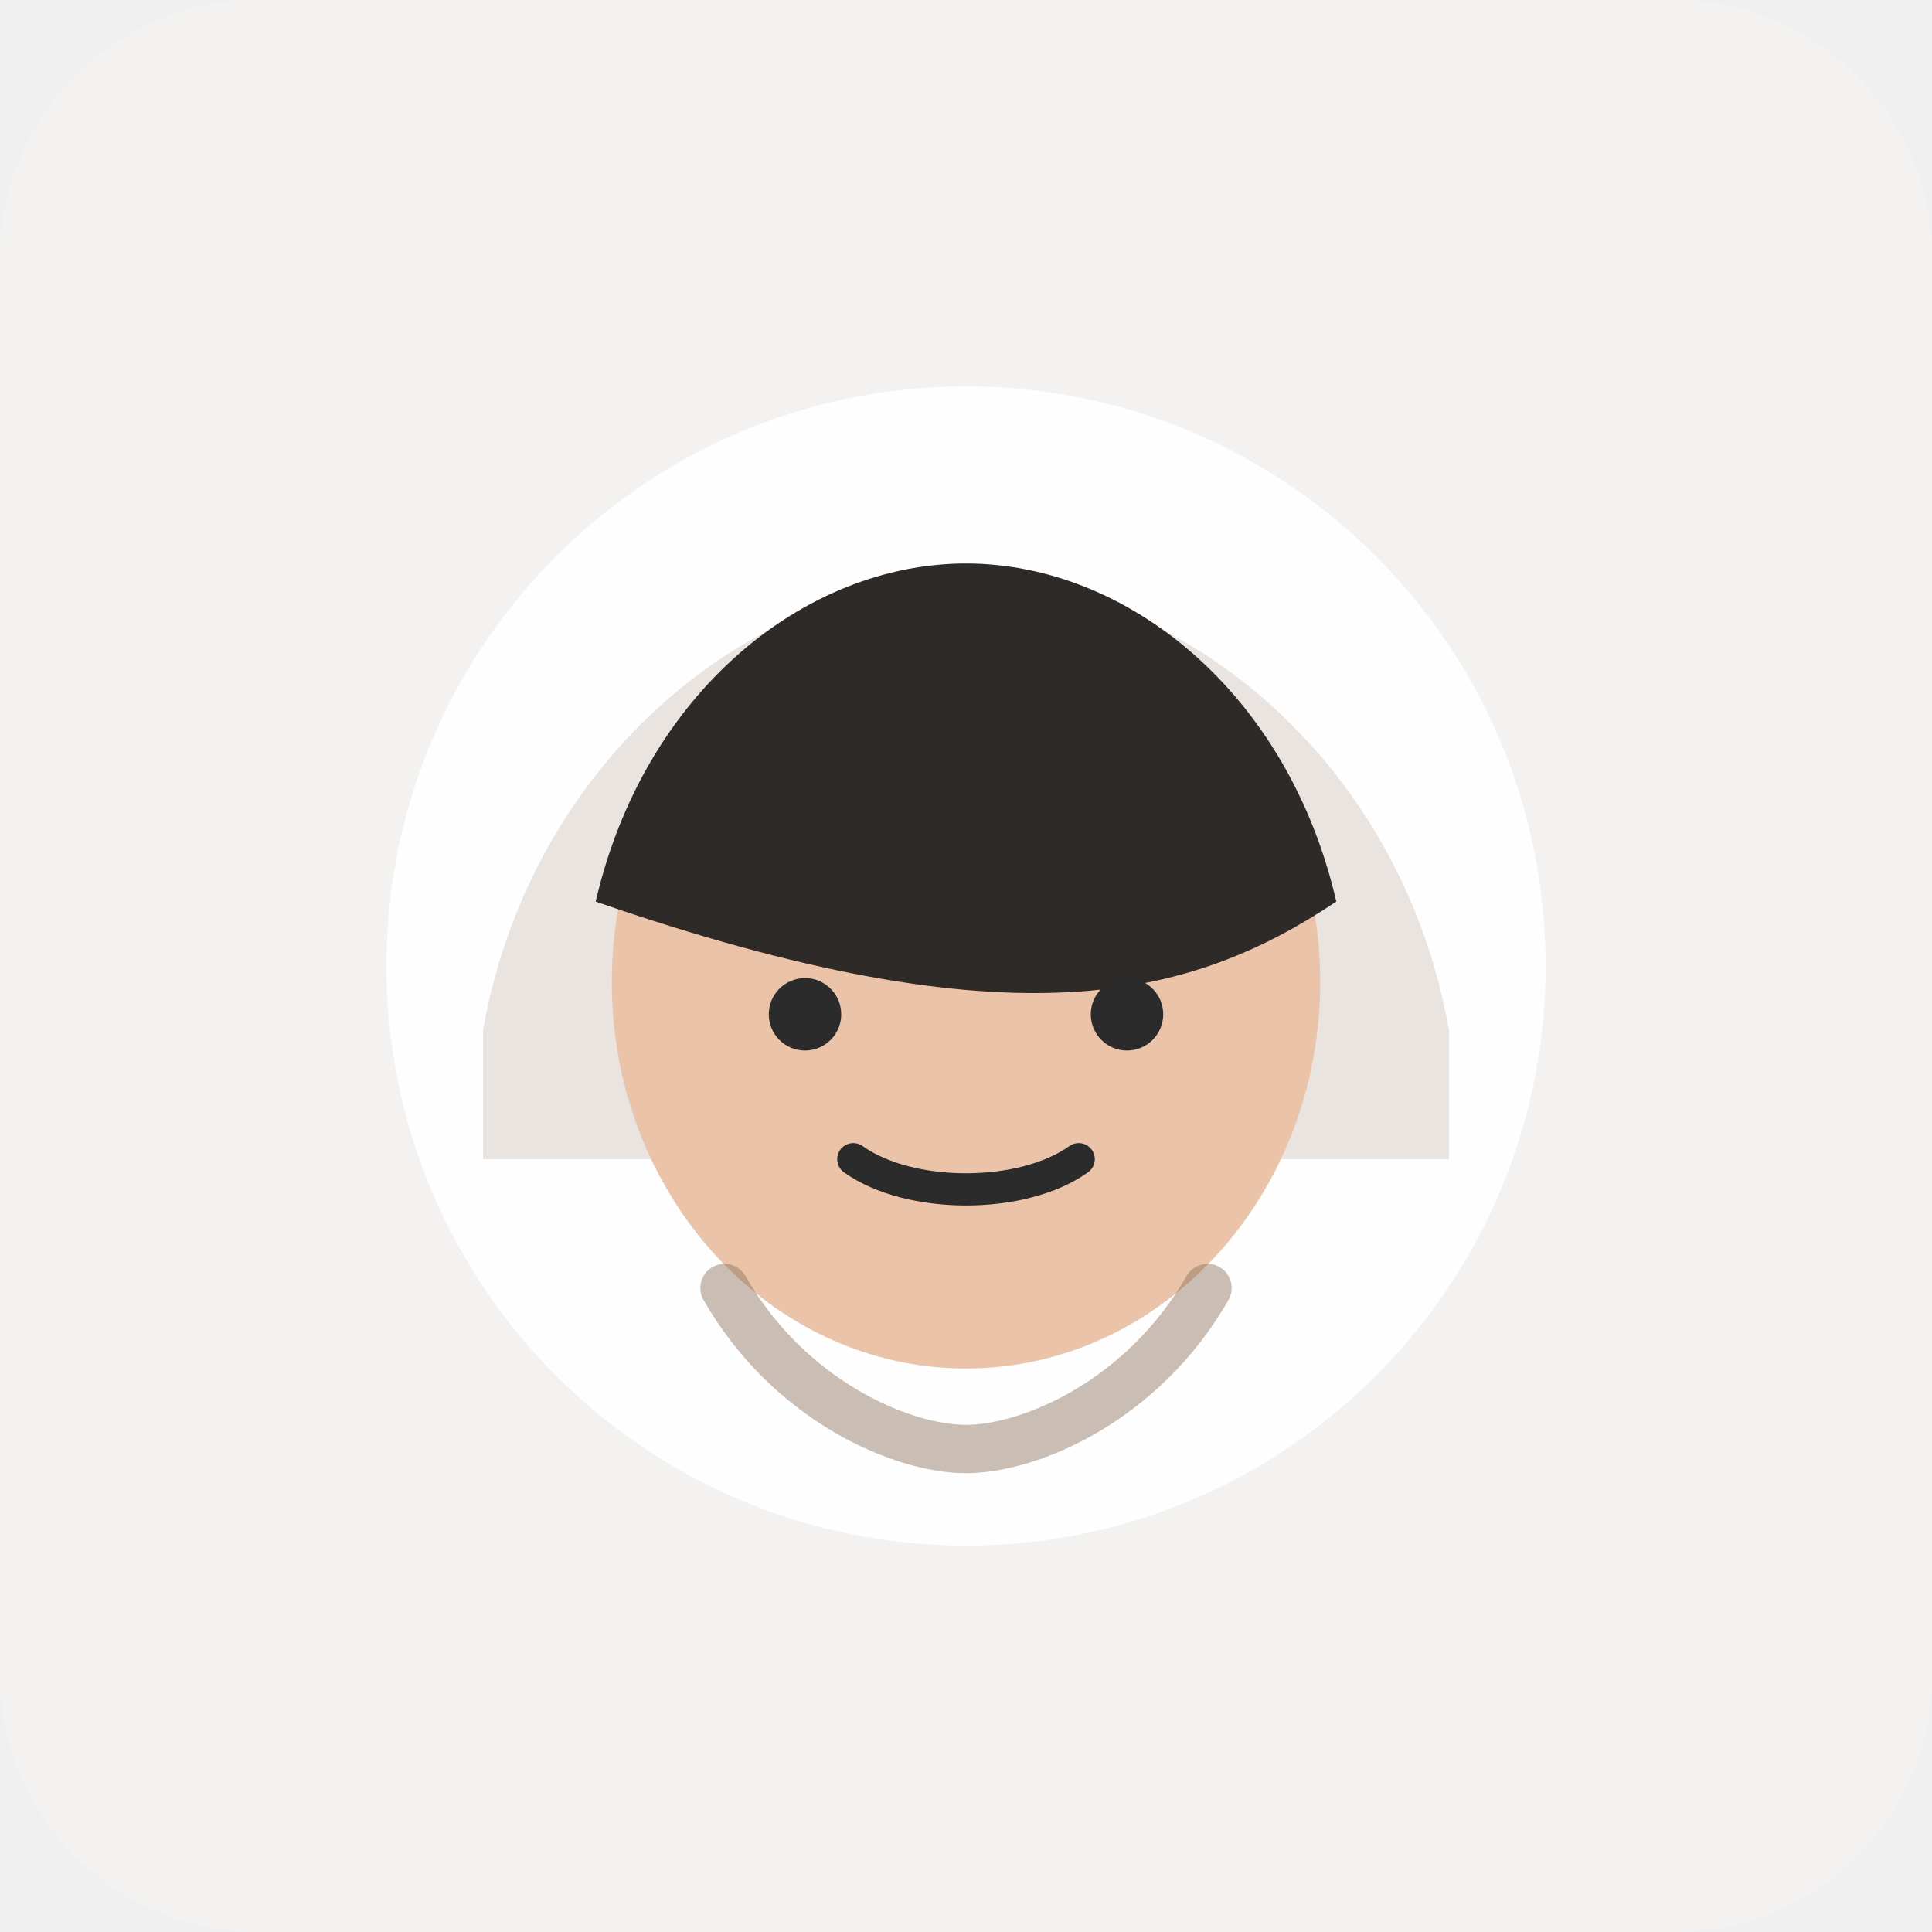
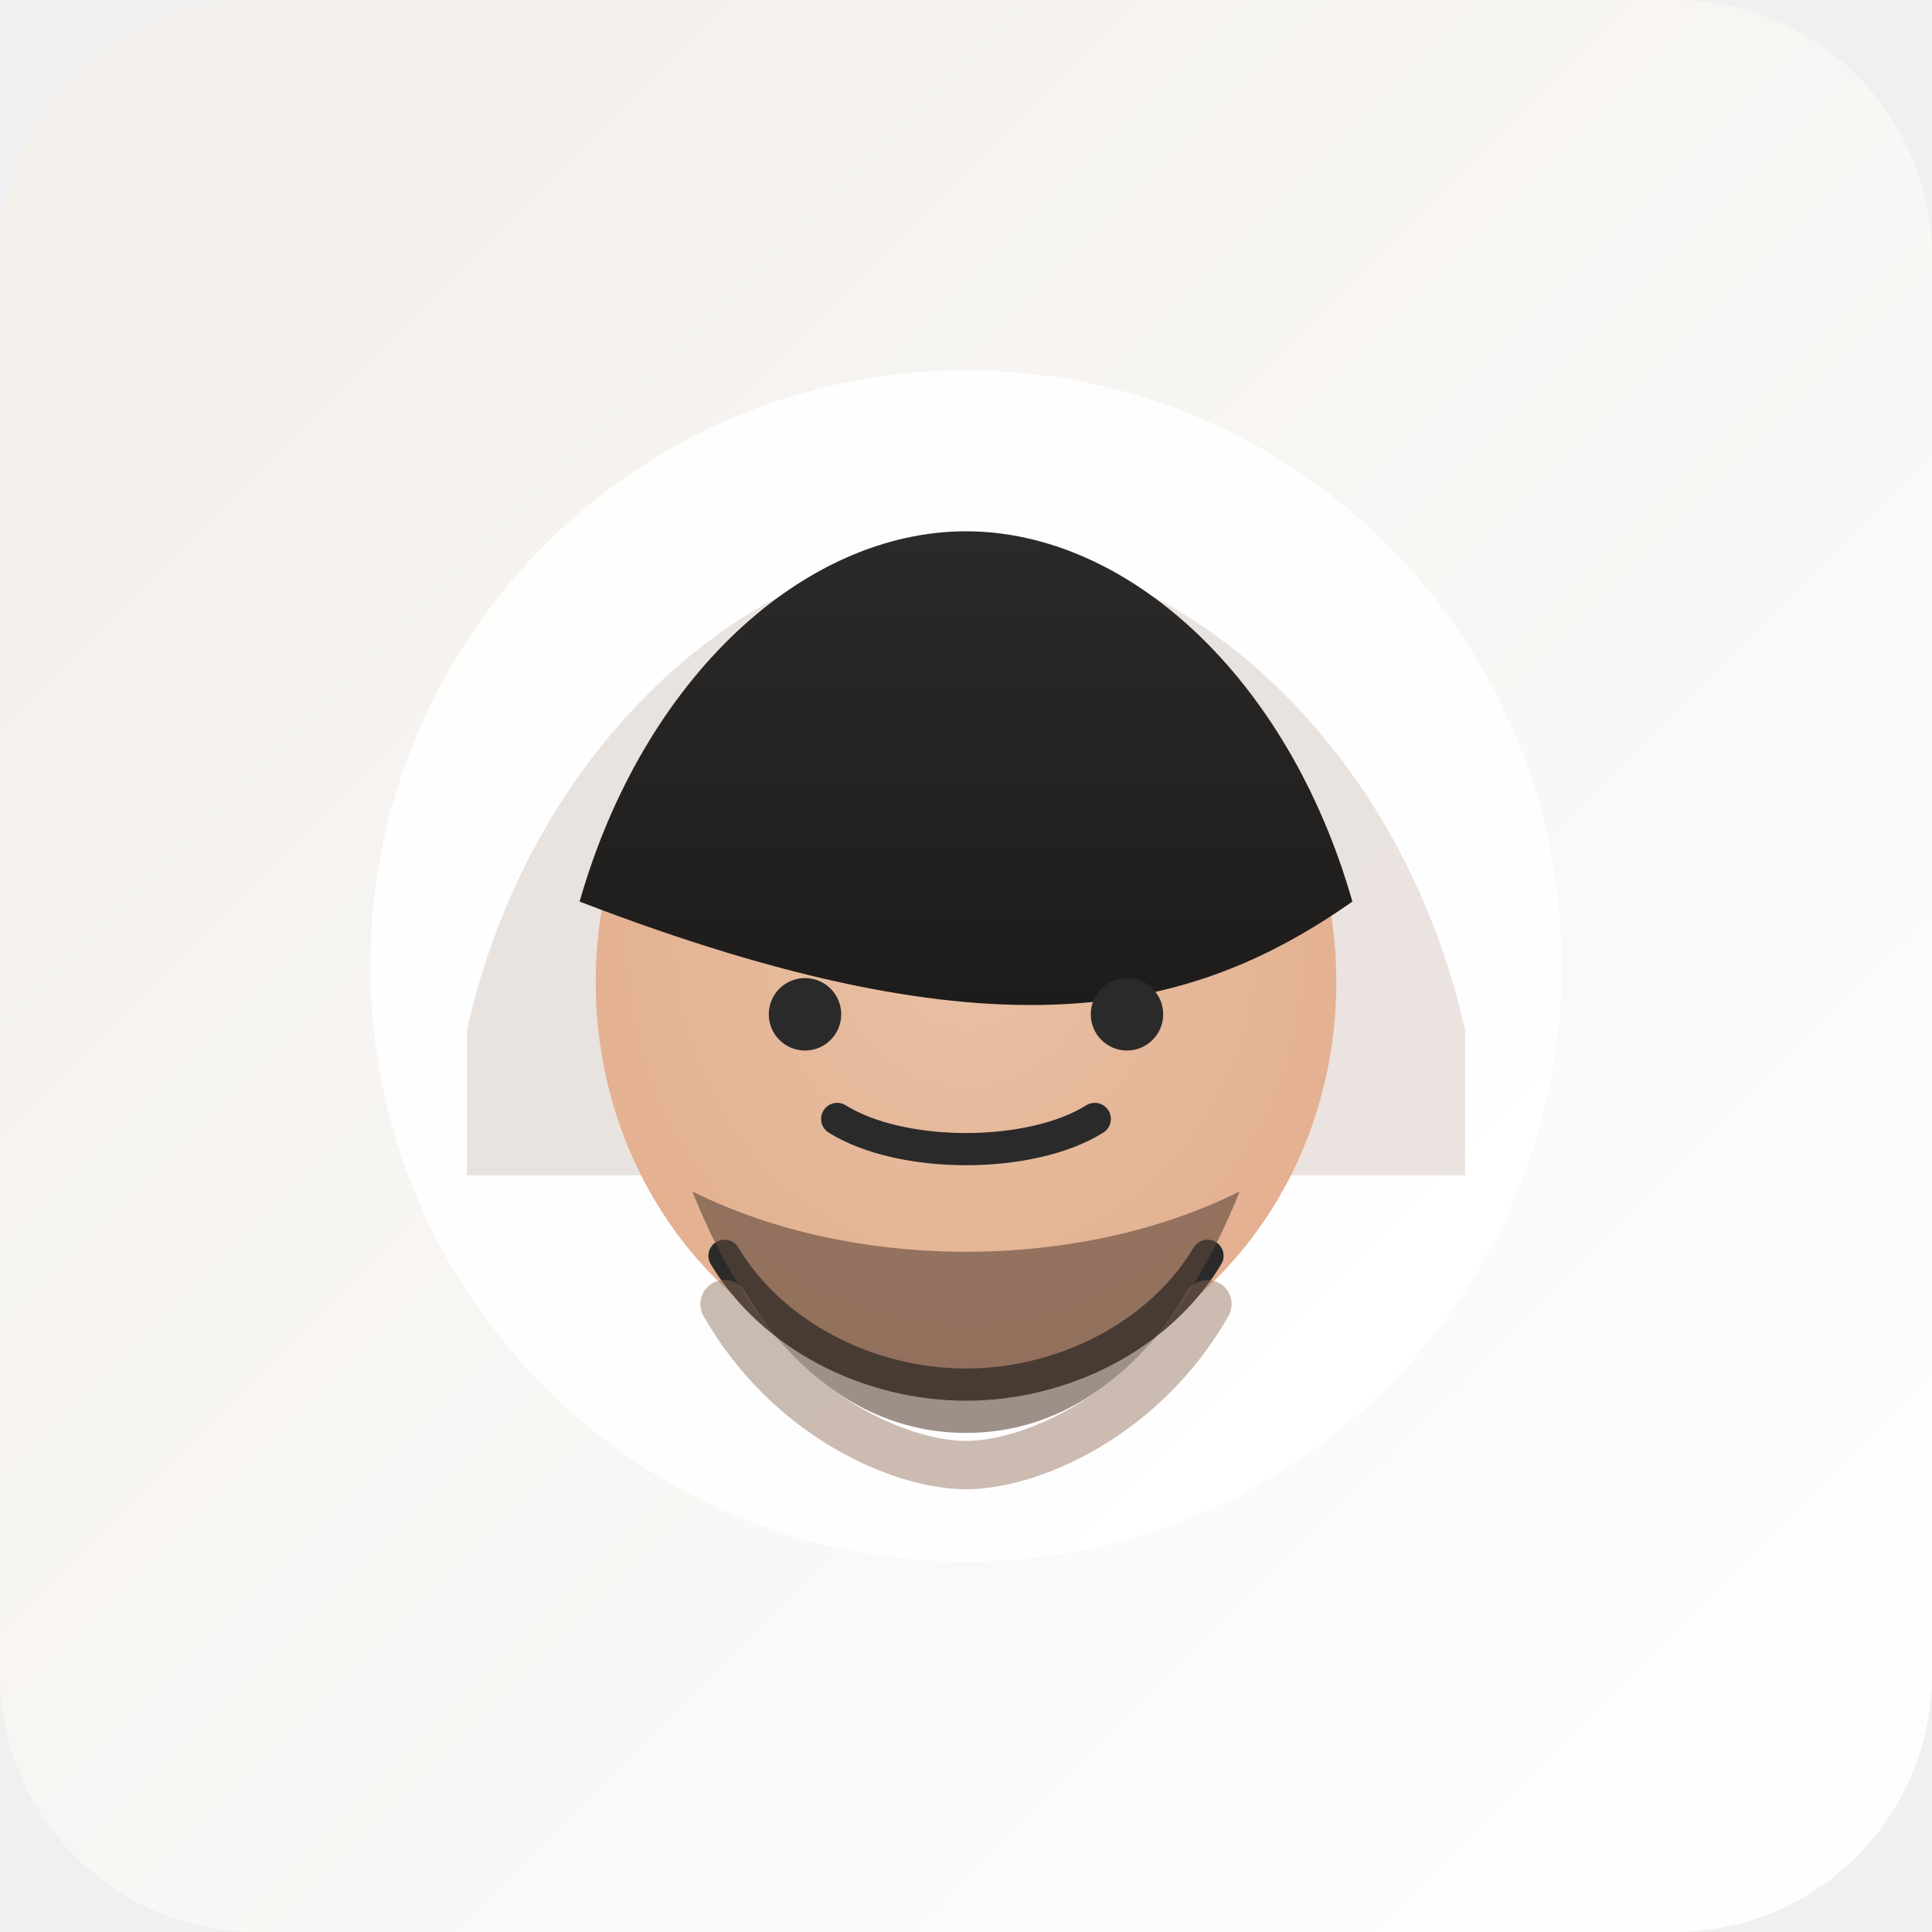
<svg xmlns="http://www.w3.org/2000/svg" viewBox="0 0 240 240" role="img" aria-label="Avatar">
-   <rect width="240" height="240" rx="32" fill="#F3F2F0" />
-   <circle cx="120" cy="120" r="72" fill="#FFFFFF" opacity="0.9" />
-   <path d="M60 128c6-34 34-56 60-56s54 22 60 56v16H60v-16z" fill="#8A6F5A" opacity="0.18" />
-   <ellipse cx="120" cy="122" rx="44" ry="48" fill="#EBC3A8" />
-   <path d="M74 112c6-26 26-42 46-42s40 16 46 42c-18 12-40 18-92 0z" fill="#2E2A27" />
-   <circle cx="100" cy="126" r="4.5" fill="#2B2B2B" />
-   <circle cx="140" cy="126" r="4.5" fill="#2B2B2B" />
-   <path d="M106 144c7 5 21 5 28 0" fill="none" stroke="#2B2B2B" stroke-width="4" stroke-linecap="round" />
-   <path d="M90 160c8 14 22 20 30 20s22-6 30-20" fill="none" stroke="#8A6F5A" stroke-width="6" stroke-linecap="round" opacity="0.45" />
+   <defs>
+     <linearGradient id="bg" x1="0" x2="1" y1="0" y2="1">
+       <stop offset="0" stop-color="#F2EEE9" />
+       <stop offset="1" stop-color="#ffffff" />
+     </linearGradient>
+     <radialGradient id="skin" cx="0.5" cy="0.45" r="0.6">
+       <stop offset="0" stop-color="#E8C1A4" />
+       <stop offset="1" stop-color="#E3AE8E" />
+     </radialGradient>
+     <linearGradient id="hair" x1="0" x2="0" y1="0" y2="1">
+       <stop offset="0" stop-color="#2C2A29" />
+       <stop offset="1" stop-color="#1E1C1B" />
+     </linearGradient>
+   </defs>
+   <rect width="240" height="240" rx="32" fill="url(#bg)" />
+   <circle cx="120" cy="120" r="74" fill="#FFFFFF" opacity="0.9" />
+   <path d="M58 128c8-36 36-60 62-60s54 24 62 60v18H58v-18z" fill="#8C6A55" opacity="0.18" />
+   <ellipse cx="120" cy="122" rx="46" ry="50" fill="url(#skin)" />
+   <path d="M72 112c8-28 28-46 48-46s40 18 48 46c-20 14-44 20-96 0z" fill="url(#hair)" />
+   <path d="M90 156c6 10 18 16 30 16s24-6 30-16" fill="none" stroke="#2A2A2A" stroke-width="4" stroke-linecap="round" />
+   <circle cx="100" cy="126" r="4.5" fill="#2A2A2A" />
+   <circle cx="140" cy="126" r="4.5" fill="#2A2A2A" />
+   <path d="M104 139c8 5 24 5 32 0" fill="none" stroke="#2A2A2A" stroke-width="4" stroke-linecap="round" />
+   <path d="M86 148c8 20 20 30 34 30s26-10 34-30c-20 10-48 10-68 0z" fill="#5B463A" opacity="0.6" />
+   <path d="M90 162c8 14 22 20 30 20s22-6 30-20" fill="none" stroke="#8C6A55" stroke-width="6" stroke-linecap="round" opacity="0.45" />
</svg>
